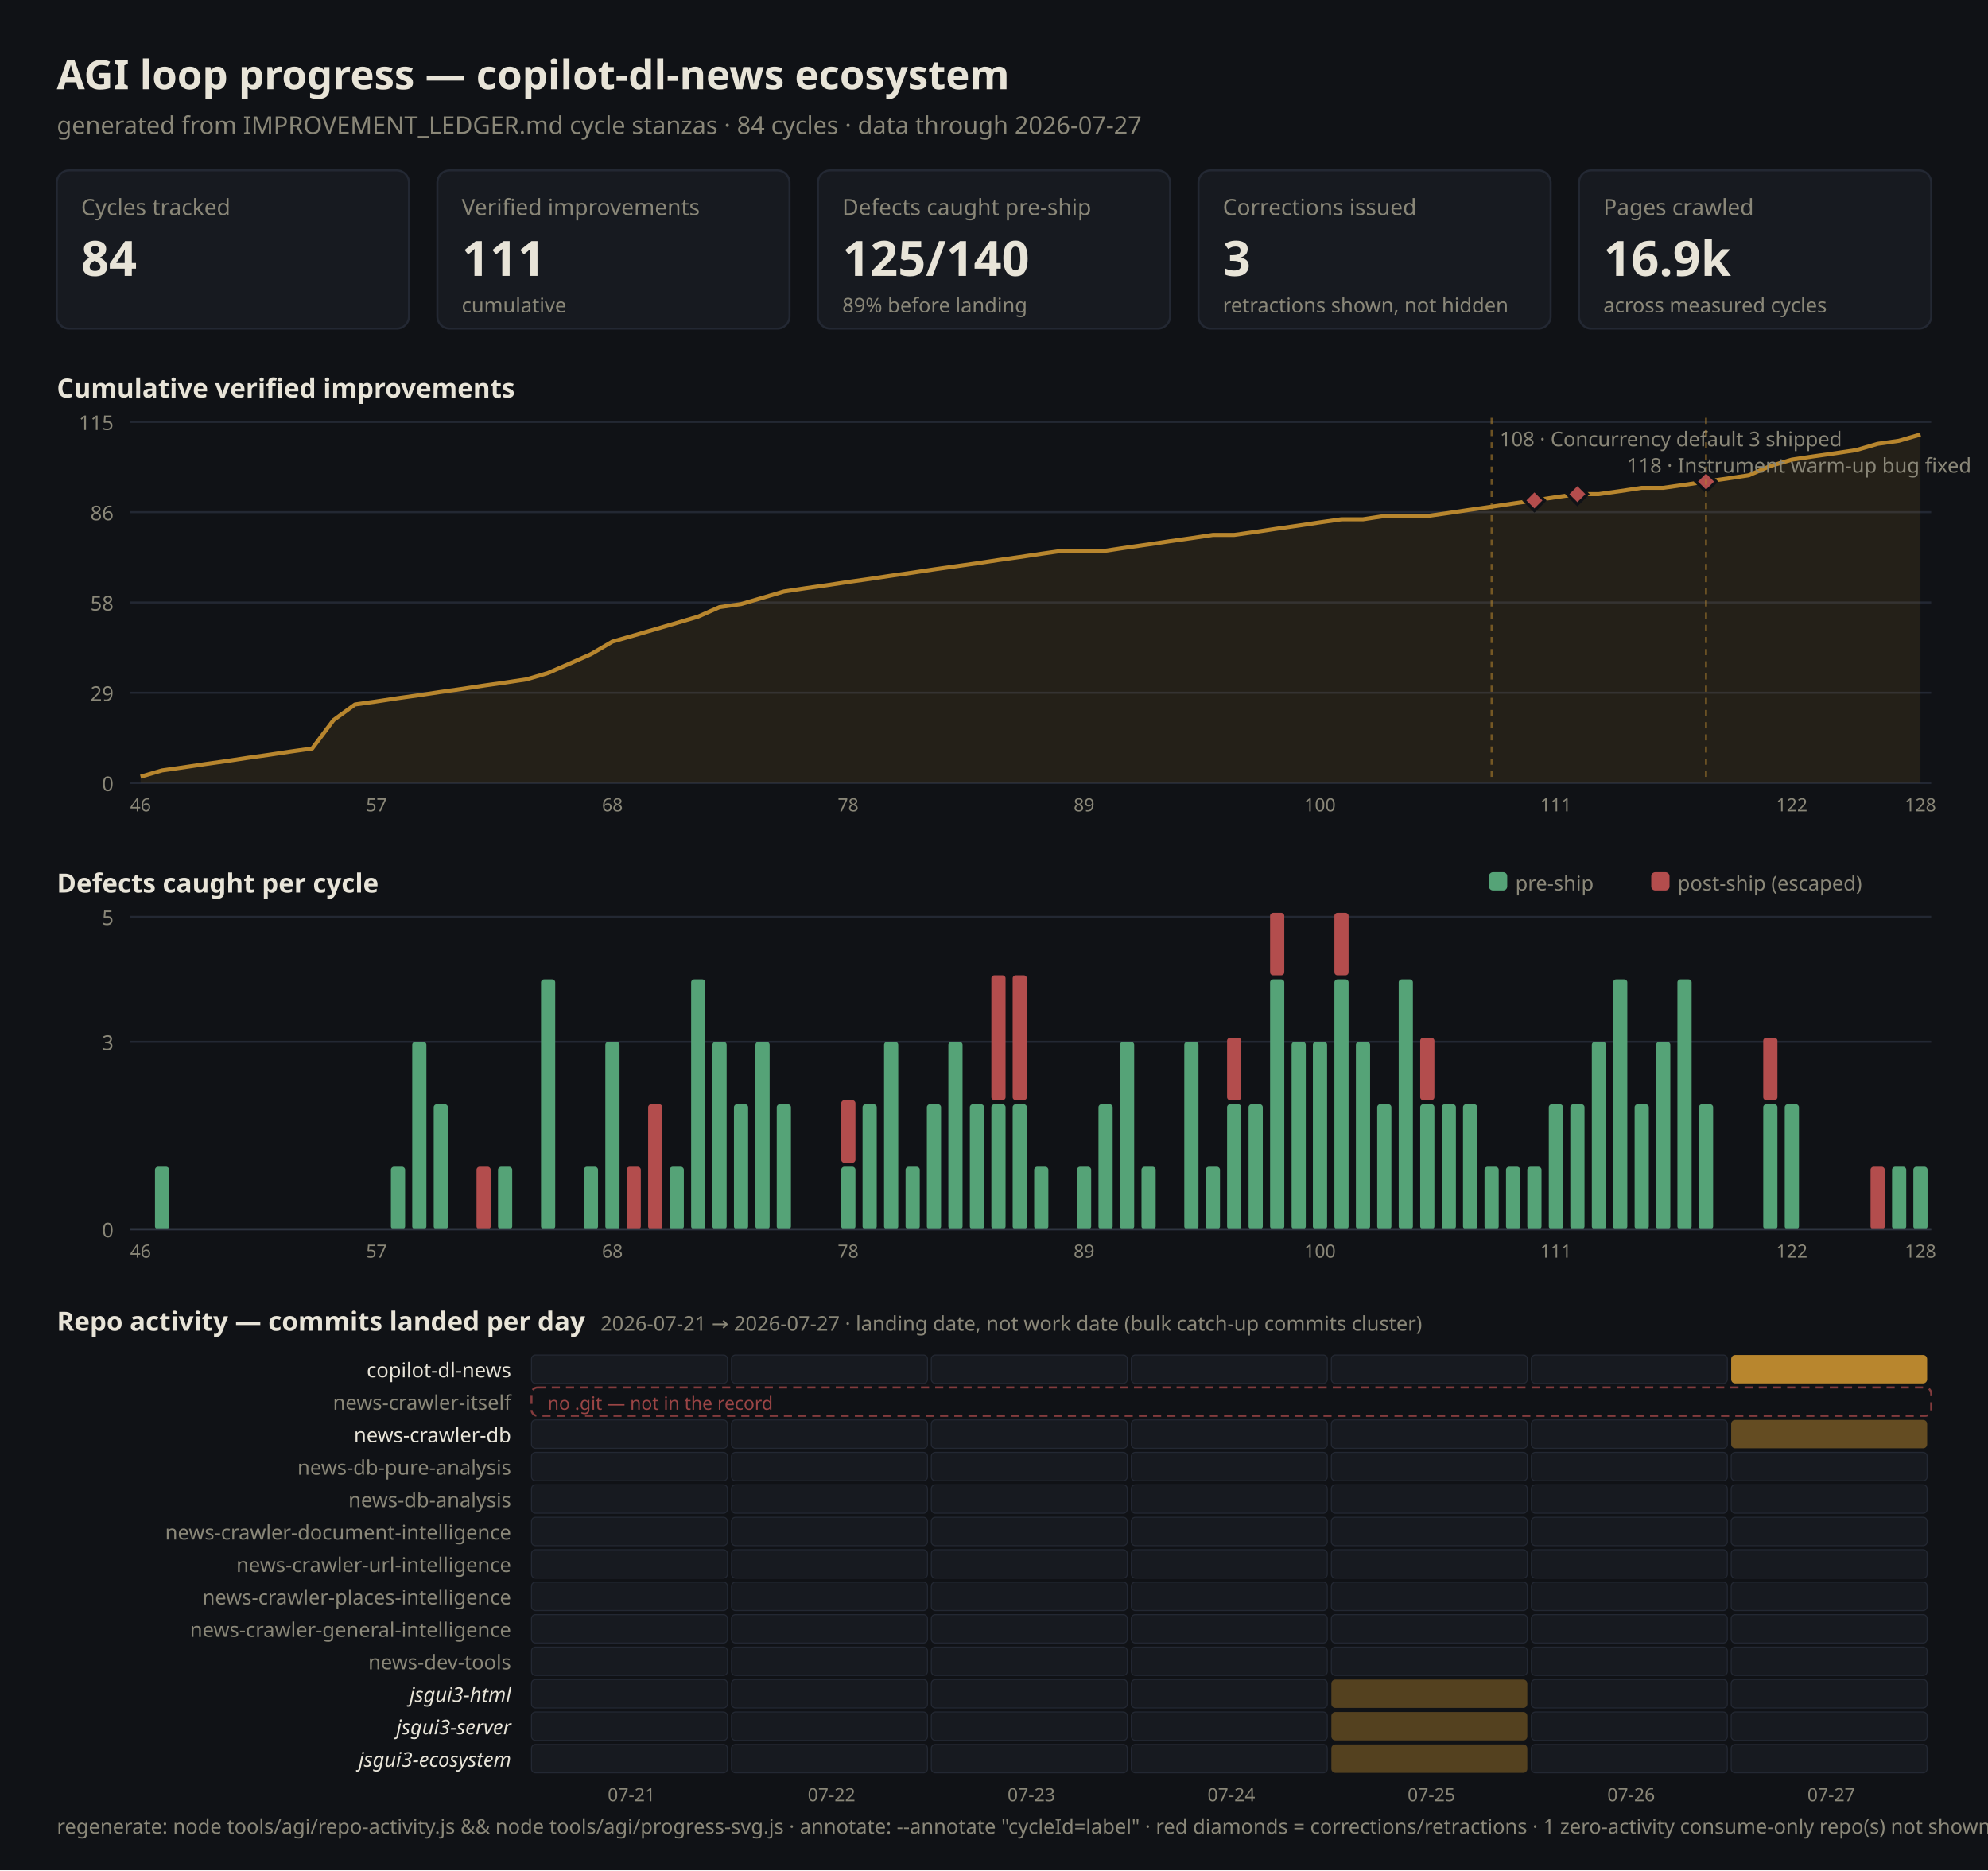
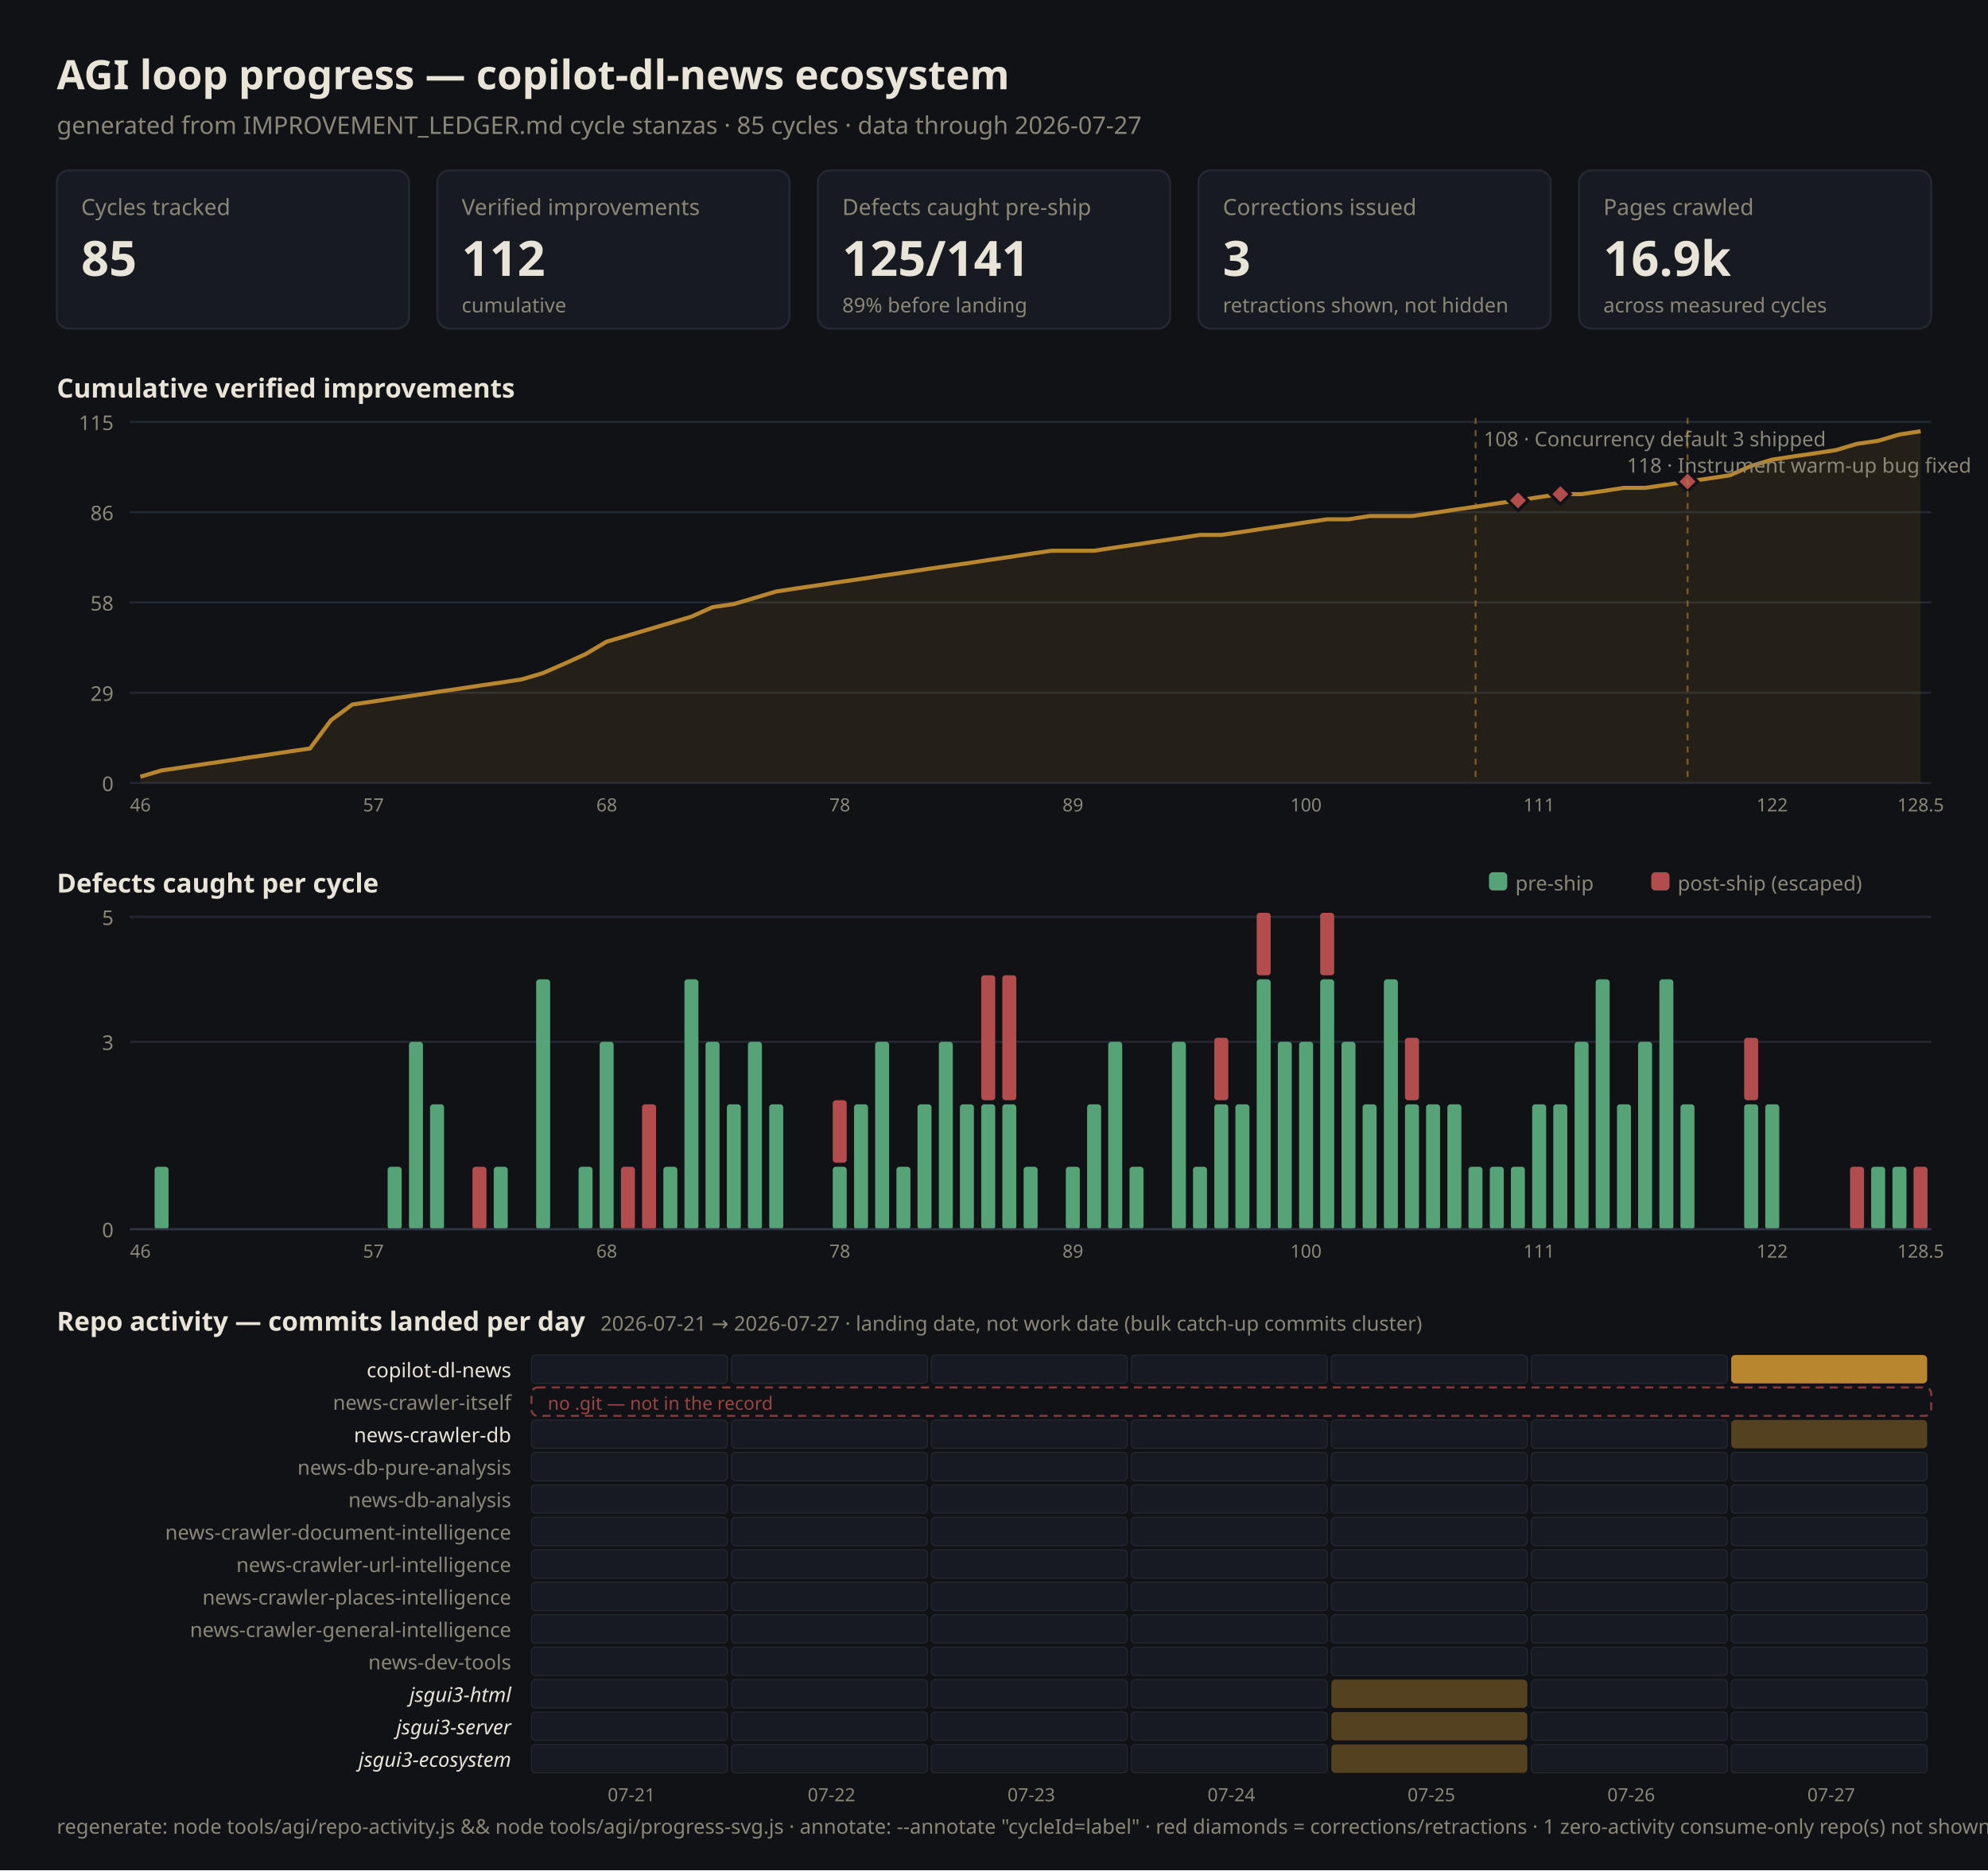
<svg xmlns="http://www.w3.org/2000/svg" viewBox="0 0 980 922" width="980" height="922" role="img" aria-label="AGI loop progress dashboard">
  <rect width="980" height="922" fill="#101216" />
  <text x="28" y="44" font-family="Segoe UI, system-ui, sans-serif" font-size="20" fill="#e8e4d8" font-weight="600">AGI loop progress — copilot-dl-news ecosystem</text>
-   <text x="28" y="66" font-family="Segoe UI, system-ui, sans-serif" font-size="12" fill="#8a8778">generated from IMPROVEMENT_LEDGER.md cycle stanzas · 84 cycles · data through 2026-07-27</text>
+   <text x="28" y="66" font-family="Segoe UI, system-ui, sans-serif" font-size="12" fill="#8a8778">generated from IMPROVEMENT_LEDGER.md cycle stanzas · 85 cycles · data through 2026-07-27</text>
  <rect x="28" y="84" width="173.6" height="78" rx="6" fill="#171a20" stroke="#232833" />
  <text x="40" y="106" font-family="Segoe UI, system-ui, sans-serif" font-size="11" fill="#8a8778">Cycles tracked</text>
-   <text x="40" y="136" font-family="Segoe UI, system-ui, sans-serif" font-size="24" fill="#e8e4d8" font-weight="600">84</text>
+   <text x="40" y="136" font-family="Segoe UI, system-ui, sans-serif" font-size="24" fill="#e8e4d8" font-weight="600">85</text>
  <rect x="215.6" y="84" width="173.6" height="78" rx="6" fill="#171a20" stroke="#232833" />
  <text x="227.6" y="106" font-family="Segoe UI, system-ui, sans-serif" font-size="11" fill="#8a8778">Verified improvements</text>
-   <text x="227.6" y="136" font-family="Segoe UI, system-ui, sans-serif" font-size="24" fill="#e8e4d8" font-weight="600">111</text>
+   <text x="227.6" y="136" font-family="Segoe UI, system-ui, sans-serif" font-size="24" fill="#e8e4d8" font-weight="600">112</text>
  <text x="227.6" y="154" font-family="Segoe UI, system-ui, sans-serif" font-size="10" fill="#8a8778">cumulative</text>
  <rect x="403.2" y="84" width="173.6" height="78" rx="6" fill="#171a20" stroke="#232833" />
  <text x="415.2" y="106" font-family="Segoe UI, system-ui, sans-serif" font-size="11" fill="#8a8778">Defects caught pre-ship</text>
-   <text x="415.2" y="136" font-family="Segoe UI, system-ui, sans-serif" font-size="24" fill="#e8e4d8" font-weight="600">125/140</text>
+   <text x="415.2" y="136" font-family="Segoe UI, system-ui, sans-serif" font-size="24" fill="#e8e4d8" font-weight="600">125/141</text>
  <text x="415.2" y="154" font-family="Segoe UI, system-ui, sans-serif" font-size="10" fill="#8a8778">89% before landing</text>
  <rect x="590.8" y="84" width="173.6" height="78" rx="6" fill="#171a20" stroke="#232833" />
  <text x="602.8" y="106" font-family="Segoe UI, system-ui, sans-serif" font-size="11" fill="#8a8778">Corrections issued</text>
  <text x="602.8" y="136" font-family="Segoe UI, system-ui, sans-serif" font-size="24" fill="#e8e4d8" font-weight="600">3</text>
  <text x="602.8" y="154" font-family="Segoe UI, system-ui, sans-serif" font-size="10" fill="#8a8778">retractions shown, not hidden</text>
  <rect x="778.4" y="84" width="173.6" height="78" rx="6" fill="#171a20" stroke="#232833" />
  <text x="790.4" y="106" font-family="Segoe UI, system-ui, sans-serif" font-size="11" fill="#8a8778">Pages crawled</text>
  <text x="790.4" y="136" font-family="Segoe UI, system-ui, sans-serif" font-size="24" fill="#e8e4d8" font-weight="600">16.9k</text>
  <text x="790.4" y="154" font-family="Segoe UI, system-ui, sans-serif" font-size="10" fill="#8a8778">across measured cycles</text>
  <text x="28" y="196" font-family="Segoe UI, system-ui, sans-serif" font-size="13" fill="#e8e4d8" font-weight="600">Cumulative verified improvements</text>
  <line x1="64" y1="386" x2="952" y2="386" stroke="#232833" stroke-width="1" />
  <text x="56" y="390" font-family="Segoe UI, system-ui, sans-serif" font-size="10" fill="#8a8778" text-anchor="end">0</text>
  <line x1="64" y1="341.5" x2="952" y2="341.5" stroke="#232833" stroke-width="1" />
  <text x="56" y="345.5" font-family="Segoe UI, system-ui, sans-serif" font-size="10" fill="#8a8778" text-anchor="end">29</text>
  <line x1="64" y1="297" x2="952" y2="297" stroke="#232833" stroke-width="1" />
  <text x="56" y="301" font-family="Segoe UI, system-ui, sans-serif" font-size="10" fill="#8a8778" text-anchor="end">58</text>
  <line x1="64" y1="252.5" x2="952" y2="252.5" stroke="#232833" stroke-width="1" />
  <text x="56" y="256.5" font-family="Segoe UI, system-ui, sans-serif" font-size="10" fill="#8a8778" text-anchor="end">86</text>
  <line x1="64" y1="208" x2="952" y2="208" stroke="#232833" stroke-width="1" />
  <text x="56" y="212" font-family="Segoe UI, system-ui, sans-serif" font-size="10" fill="#8a8778" text-anchor="end">115</text>
-   <path d="M69.3,386 L69.3,382.9 L79.9,379.8 L90.4,378.3 L101,376.7 L111.6,375.2 L122.1,373.6 L132.7,372.1 L143.3,370.5 L153.9,369 L164.4,355 L175,347.3 L185.6,345.8 L196.1,344.2 L206.7,342.7 L217.3,341.1 L227.9,339.6 L238.4,338 L249,336.5 L259.6,334.9 L270.1,331.8 L280.7,327.2 L291.3,322.5 L301.9,316.3 L312.4,313.3 L323,310.2 L333.6,307.1 L344.1,304 L354.7,299.3 L365.3,297.8 L375.9,294.7 L386.4,291.6 L397,290 L407.6,288.5 L418.1,286.9 L428.7,285.4 L439.3,283.8 L449.9,282.3 L460.4,280.7 L471,279.2 L481.6,277.7 L492.1,276.1 L502.7,274.6 L513.3,273 L523.9,271.5 L534.4,271.5 L545,271.5 L555.6,269.9 L566.1,268.4 L576.7,266.8 L587.3,265.3 L597.9,263.7 L608.4,263.7 L619,262.2 L629.6,260.6 L640.1,259.1 L650.7,257.5 L661.3,256 L671.9,256 L682.4,254.4 L693,254.4 L703.6,254.4 L714.1,252.9 L724.7,251.3 L735.3,249.8 L745.9,248.2 L756.4,246.7 L767,245.1 L777.6,243.6 L788.1,243.6 L798.7,242.1 L809.3,240.5 L819.9,240.5 L830.4,239 L841,237.4 L851.6,235.9 L862.1,234.3 L872.7,229.7 L883.3,226.6 L893.9,225 L904.4,223.5 L915,221.9 L925.6,218.8 L936.1,217.3 L946.7,214.2 L946.7,386 Z" fill="#b8862e" opacity="0.12" />
-   <path d="M69.3,382.9 L79.9,379.8 L90.4,378.3 L101,376.7 L111.6,375.2 L122.1,373.6 L132.7,372.1 L143.3,370.5 L153.9,369 L164.4,355 L175,347.3 L185.6,345.8 L196.1,344.2 L206.7,342.7 L217.3,341.1 L227.9,339.6 L238.4,338 L249,336.5 L259.6,334.9 L270.1,331.8 L280.7,327.2 L291.3,322.5 L301.9,316.3 L312.4,313.3 L323,310.2 L333.6,307.1 L344.1,304 L354.7,299.3 L365.3,297.8 L375.9,294.7 L386.4,291.6 L397,290 L407.6,288.5 L418.1,286.9 L428.7,285.4 L439.3,283.8 L449.9,282.3 L460.4,280.7 L471,279.2 L481.6,277.7 L492.1,276.1 L502.7,274.6 L513.3,273 L523.9,271.5 L534.4,271.5 L545,271.5 L555.6,269.9 L566.1,268.4 L576.7,266.8 L587.3,265.3 L597.9,263.7 L608.4,263.7 L619,262.2 L629.6,260.6 L640.1,259.1 L650.7,257.5 L661.3,256 L671.9,256 L682.4,254.4 L693,254.4 L703.6,254.4 L714.1,252.9 L724.7,251.3 L735.3,249.8 L745.9,248.2 L756.4,246.7 L767,245.1 L777.6,243.6 L788.1,243.6 L798.7,242.1 L809.3,240.5 L819.9,240.5 L830.4,239 L841,237.4 L851.6,235.9 L862.1,234.3 L872.7,229.7 L883.3,226.6 L893.9,225 L904.4,223.5 L915,221.9 L925.6,218.8 L936.1,217.3 L946.7,214.2" fill="none" stroke="#b8862e" stroke-width="2" stroke-linejoin="round" />
-   <path d="M756.4,241.7 L761.4,246.7 L756.4,251.7 L751.4,246.7 Z" fill="#b34d4d" stroke="#101216" stroke-width="1.5" />
-   <path d="M777.6,238.6 L782.6,243.6 L777.6,248.6 L772.6,243.6 Z" fill="#b34d4d" stroke="#101216" stroke-width="1.5" />
-   <path d="M841,232.4 L846,237.4 L841,242.4 L836,237.4 Z" fill="#b34d4d" stroke="#101216" stroke-width="1.5" />
-   <line x1="735.3" y1="206" x2="735.3" y2="386" stroke="#b8862e" stroke-width="1" stroke-dasharray="3,3" opacity="0.55" />
-   <text x="739.3" y="220" font-family="Segoe UI, system-ui, sans-serif" font-size="10" fill="#8a8778">108 · Concurrency default 3 shipped</text>
-   <line x1="841" y1="206" x2="841" y2="386" stroke="#b8862e" stroke-width="1" stroke-dasharray="3,3" opacity="0.55" />
+   <path d="M69.2,386 L69.2,382.9 L79.7,379.8 L90.1,378.3 L100.6,376.7 L111,375.2 L121.5,373.6 L131.9,372.1 L142.4,370.5 L152.8,369 L163.2,355 L173.7,347.3 L184.1,345.8 L194.6,344.2 L205,342.7 L215.5,341.1 L225.9,339.6 L236.4,338 L246.8,336.5 L257.3,334.9 L267.7,331.8 L278.2,327.2 L288.6,322.5 L299.1,316.3 L309.5,313.3 L320,310.2 L330.4,307.1 L340.8,304 L351.3,299.3 L361.7,297.8 L372.2,294.7 L382.6,291.6 L393.1,290 L403.5,288.5 L414,286.9 L424.4,285.4 L434.9,283.8 L445.3,282.3 L455.8,280.7 L466.2,279.2 L476.7,277.7 L487.1,276.1 L497.6,274.6 L508,273 L518.4,271.5 L528.9,271.5 L539.3,271.5 L549.8,269.9 L560.2,268.4 L570.7,266.8 L581.1,265.3 L591.6,263.7 L602,263.7 L612.5,262.2 L622.9,260.6 L633.4,259.1 L643.8,257.5 L654.3,256 L664.7,256 L675.2,254.4 L685.6,254.4 L696,254.4 L706.5,252.9 L716.9,251.3 L727.4,249.8 L737.8,248.2 L748.3,246.7 L758.7,245.1 L769.2,243.6 L779.6,243.6 L790.1,242.1 L800.5,240.5 L811,240.5 L821.4,239 L831.9,237.4 L842.3,235.9 L852.8,234.3 L863.2,229.7 L873.6,226.6 L884.1,225 L894.5,223.5 L905,221.9 L915.4,218.8 L925.9,217.3 L936.3,214.2 L946.8,212.6 L946.8,386 Z" fill="#b8862e" opacity="0.12" />
+   <path d="M69.2,382.9 L79.7,379.8 L90.1,378.3 L100.6,376.7 L111,375.2 L121.5,373.6 L131.9,372.1 L142.4,370.5 L152.8,369 L163.2,355 L173.7,347.3 L184.1,345.8 L194.6,344.2 L205,342.7 L215.5,341.1 L225.9,339.6 L236.4,338 L246.8,336.5 L257.3,334.9 L267.7,331.8 L278.2,327.2 L288.6,322.5 L299.1,316.3 L309.5,313.3 L320,310.2 L330.4,307.1 L340.8,304 L351.3,299.3 L361.7,297.8 L372.2,294.7 L382.6,291.6 L393.1,290 L403.5,288.5 L414,286.9 L424.4,285.4 L434.9,283.8 L445.3,282.3 L455.8,280.7 L466.2,279.2 L476.7,277.7 L487.1,276.1 L497.6,274.6 L508,273 L518.4,271.5 L528.9,271.5 L539.3,271.5 L549.8,269.9 L560.2,268.4 L570.7,266.8 L581.1,265.3 L591.6,263.7 L602,263.7 L612.5,262.2 L622.9,260.6 L633.4,259.1 L643.8,257.5 L654.3,256 L664.7,256 L675.2,254.4 L685.6,254.4 L696,254.4 L706.5,252.9 L716.9,251.3 L727.4,249.8 L737.8,248.2 L748.3,246.7 L758.7,245.1 L769.2,243.6 L779.6,243.6 L790.1,242.1 L800.5,240.5 L811,240.5 L821.4,239 L831.9,237.4 L842.3,235.9 L852.8,234.3 L863.2,229.7 L873.6,226.6 L884.1,225 L894.5,223.5 L905,221.9 L915.4,218.8 L925.9,217.3 L936.3,214.2 L946.8,212.6" fill="none" stroke="#b8862e" stroke-width="2" stroke-linejoin="round" />
+   <path d="M748.3,241.7 L753.3,246.7 L748.3,251.7 L743.3,246.7 Z" fill="#b34d4d" stroke="#101216" stroke-width="1.5" />
+   <path d="M769.2,238.6 L774.2,243.6 L769.2,248.6 L764.2,243.6 Z" fill="#b34d4d" stroke="#101216" stroke-width="1.5" />
+   <path d="M831.9,232.4 L836.9,237.4 L831.9,242.4 L826.9,237.4 Z" fill="#b34d4d" stroke="#101216" stroke-width="1.5" />
+   <line x1="727.4" y1="206" x2="727.4" y2="386" stroke="#b8862e" stroke-width="1" stroke-dasharray="3,3" opacity="0.55" />
+   <text x="731.4" y="220" font-family="Segoe UI, system-ui, sans-serif" font-size="10" fill="#8a8778">108 · Concurrency default 3 shipped</text>
+   <line x1="831.9" y1="206" x2="831.9" y2="386" stroke="#b8862e" stroke-width="1" stroke-dasharray="3,3" opacity="0.55" />
  <text x="802" y="233" font-family="Segoe UI, system-ui, sans-serif" font-size="10" fill="#8a8778">118 · Instrument warm-up bug fixed</text>
-   <text x="69.3" y="400" font-family="Segoe UI, system-ui, sans-serif" font-size="9" fill="#8a8778" text-anchor="middle">46</text>
-   <text x="185.6" y="400" font-family="Segoe UI, system-ui, sans-serif" font-size="9" fill="#8a8778" text-anchor="middle">57</text>
-   <text x="301.9" y="400" font-family="Segoe UI, system-ui, sans-serif" font-size="9" fill="#8a8778" text-anchor="middle">68</text>
-   <text x="418.1" y="400" font-family="Segoe UI, system-ui, sans-serif" font-size="9" fill="#8a8778" text-anchor="middle">78</text>
-   <text x="534.4" y="400" font-family="Segoe UI, system-ui, sans-serif" font-size="9" fill="#8a8778" text-anchor="middle">89</text>
-   <text x="650.7" y="400" font-family="Segoe UI, system-ui, sans-serif" font-size="9" fill="#8a8778" text-anchor="middle">100</text>
-   <text x="767" y="400" font-family="Segoe UI, system-ui, sans-serif" font-size="9" fill="#8a8778" text-anchor="middle">111</text>
-   <text x="883.3" y="400" font-family="Segoe UI, system-ui, sans-serif" font-size="9" fill="#8a8778" text-anchor="middle">122</text>
-   <text x="946.7" y="400" font-family="Segoe UI, system-ui, sans-serif" font-size="9" fill="#8a8778" text-anchor="middle">128</text>
+   <text x="69.2" y="400" font-family="Segoe UI, system-ui, sans-serif" font-size="9" fill="#8a8778" text-anchor="middle">46</text>
+   <text x="184.1" y="400" font-family="Segoe UI, system-ui, sans-serif" font-size="9" fill="#8a8778" text-anchor="middle">57</text>
+   <text x="299.1" y="400" font-family="Segoe UI, system-ui, sans-serif" font-size="9" fill="#8a8778" text-anchor="middle">68</text>
+   <text x="414" y="400" font-family="Segoe UI, system-ui, sans-serif" font-size="9" fill="#8a8778" text-anchor="middle">78</text>
+   <text x="528.9" y="400" font-family="Segoe UI, system-ui, sans-serif" font-size="9" fill="#8a8778" text-anchor="middle">89</text>
+   <text x="643.8" y="400" font-family="Segoe UI, system-ui, sans-serif" font-size="9" fill="#8a8778" text-anchor="middle">100</text>
+   <text x="758.7" y="400" font-family="Segoe UI, system-ui, sans-serif" font-size="9" fill="#8a8778" text-anchor="middle">111</text>
+   <text x="873.6" y="400" font-family="Segoe UI, system-ui, sans-serif" font-size="9" fill="#8a8778" text-anchor="middle">122</text>
+   <text x="946.8" y="400" font-family="Segoe UI, system-ui, sans-serif" font-size="9" fill="#8a8778" text-anchor="middle">128.5</text>
  <text x="28" y="440" font-family="Segoe UI, system-ui, sans-serif" font-size="13" fill="#e8e4d8" font-weight="600">Defects caught per cycle</text>
  <rect x="734" y="430" width="9" height="9" rx="2" fill="#55a377" />
  <text x="747" y="439" font-family="Segoe UI, system-ui, sans-serif" font-size="10" fill="#8a8778">pre-ship</text>
  <rect x="814" y="430" width="9" height="9" rx="2" fill="#b34d4d" />
  <text x="827" y="439" font-family="Segoe UI, system-ui, sans-serif" font-size="10" fill="#8a8778">post-ship (escaped)</text>
  <line x1="64" y1="606" x2="952" y2="606" stroke="#232833" stroke-width="1" />
  <text x="56" y="610" font-family="Segoe UI, system-ui, sans-serif" font-size="10" fill="#8a8778" text-anchor="end">0</text>
  <line x1="64" y1="513.6" x2="952" y2="513.6" stroke="#232833" stroke-width="1" />
  <text x="56" y="517.6" font-family="Segoe UI, system-ui, sans-serif" font-size="10" fill="#8a8778" text-anchor="end">3</text>
  <line x1="64" y1="452" x2="952" y2="452" stroke="#232833" stroke-width="1" />
  <text x="56" y="456" font-family="Segoe UI, system-ui, sans-serif" font-size="10" fill="#8a8778" text-anchor="end">5</text>
-   <rect x="76.4" y="575.2" width="7" height="30.8" rx="1.5" fill="#55a377" />
-   <rect x="192.7" y="575.2" width="7" height="30.8" rx="1.5" fill="#55a377" />
-   <rect x="203.2" y="513.6" width="7" height="92.4" rx="1.5" fill="#55a377" />
-   <rect x="213.8" y="544.4" width="7" height="61.6" rx="1.5" fill="#55a377" />
-   <rect x="234.9" y="575.2" width="7" height="30.8" rx="1.5" fill="#b34d4d" />
-   <rect x="245.5" y="575.2" width="7" height="30.8" rx="1.5" fill="#55a377" />
-   <rect x="266.7" y="482.8" width="7" height="123.2" rx="1.5" fill="#55a377" />
-   <rect x="287.8" y="575.2" width="7" height="30.8" rx="1.5" fill="#55a377" />
-   <rect x="298.4" y="513.6" width="7" height="92.4" rx="1.5" fill="#55a377" />
-   <rect x="308.9" y="575.2" width="7" height="30.8" rx="1.5" fill="#b34d4d" />
-   <rect x="319.5" y="544.4" width="7" height="61.6" rx="1.5" fill="#b34d4d" />
-   <rect x="330.1" y="575.2" width="7" height="30.8" rx="1.5" fill="#55a377" />
-   <rect x="340.7" y="482.8" width="7" height="123.2" rx="1.5" fill="#55a377" />
-   <rect x="351.2" y="513.6" width="7" height="92.4" rx="1.5" fill="#55a377" />
-   <rect x="361.8" y="544.4" width="7" height="61.6" rx="1.5" fill="#55a377" />
-   <rect x="372.4" y="513.6" width="7" height="92.4" rx="1.5" fill="#55a377" />
-   <rect x="382.9" y="544.4" width="7" height="61.6" rx="1.5" fill="#55a377" />
-   <rect x="414.7" y="575.2" width="7" height="30.8" rx="1.5" fill="#55a377" />
-   <rect x="414.7" y="542.4" width="7" height="30.8" rx="1.5" fill="#b34d4d" />
-   <rect x="425.2" y="544.4" width="7" height="61.6" rx="1.5" fill="#55a377" />
-   <rect x="435.8" y="513.6" width="7" height="92.4" rx="1.5" fill="#55a377" />
-   <rect x="446.4" y="575.2" width="7" height="30.8" rx="1.5" fill="#55a377" />
-   <rect x="456.9" y="544.4" width="7" height="61.6" rx="1.5" fill="#55a377" />
-   <rect x="467.5" y="513.6" width="7" height="92.4" rx="1.5" fill="#55a377" />
-   <rect x="478.1" y="544.4" width="7" height="61.6" rx="1.5" fill="#55a377" />
-   <rect x="488.7" y="544.4" width="7" height="61.6" rx="1.5" fill="#55a377" />
-   <rect x="488.7" y="480.8" width="7" height="61.6" rx="1.5" fill="#b34d4d" />
-   <rect x="499.2" y="544.4" width="7" height="61.6" rx="1.5" fill="#55a377" />
-   <rect x="499.2" y="480.8" width="7" height="61.6" rx="1.5" fill="#b34d4d" />
-   <rect x="509.8" y="575.2" width="7" height="30.8" rx="1.5" fill="#55a377" />
-   <rect x="530.9" y="575.2" width="7" height="30.8" rx="1.5" fill="#55a377" />
-   <rect x="541.5" y="544.4" width="7" height="61.6" rx="1.5" fill="#55a377" />
-   <rect x="552.1" y="513.6" width="7" height="92.4" rx="1.5" fill="#55a377" />
-   <rect x="562.7" y="575.2" width="7" height="30.8" rx="1.5" fill="#55a377" />
-   <rect x="583.8" y="513.6" width="7" height="92.4" rx="1.5" fill="#55a377" />
-   <rect x="594.4" y="575.2" width="7" height="30.8" rx="1.5" fill="#55a377" />
-   <rect x="604.9" y="544.4" width="7" height="61.6" rx="1.5" fill="#55a377" />
-   <rect x="604.9" y="511.6" width="7" height="30.8" rx="1.5" fill="#b34d4d" />
-   <rect x="615.5" y="544.4" width="7" height="61.6" rx="1.5" fill="#55a377" />
-   <rect x="626.1" y="482.8" width="7" height="123.2" rx="1.5" fill="#55a377" />
-   <rect x="626.1" y="450" width="7" height="30.8" rx="1.5" fill="#b34d4d" />
-   <rect x="636.7" y="513.6" width="7" height="92.4" rx="1.5" fill="#55a377" />
-   <rect x="647.2" y="513.6" width="7" height="92.4" rx="1.5" fill="#55a377" />
-   <rect x="657.8" y="482.8" width="7" height="123.2" rx="1.5" fill="#55a377" />
-   <rect x="657.8" y="450" width="7" height="30.8" rx="1.5" fill="#b34d4d" />
-   <rect x="668.4" y="513.6" width="7" height="92.4" rx="1.5" fill="#55a377" />
-   <rect x="678.9" y="544.4" width="7" height="61.6" rx="1.5" fill="#55a377" />
-   <rect x="689.5" y="482.8" width="7" height="123.2" rx="1.5" fill="#55a377" />
-   <rect x="700.1" y="544.4" width="7" height="61.6" rx="1.5" fill="#55a377" />
-   <rect x="700.1" y="511.6" width="7" height="30.8" rx="1.5" fill="#b34d4d" />
-   <rect x="710.7" y="544.4" width="7" height="61.6" rx="1.5" fill="#55a377" />
-   <rect x="721.2" y="544.4" width="7" height="61.6" rx="1.5" fill="#55a377" />
-   <rect x="731.8" y="575.2" width="7" height="30.8" rx="1.5" fill="#55a377" />
-   <rect x="742.4" y="575.2" width="7" height="30.8" rx="1.5" fill="#55a377" />
-   <rect x="752.9" y="575.2" width="7" height="30.8" rx="1.5" fill="#55a377" />
-   <rect x="763.5" y="544.4" width="7" height="61.6" rx="1.5" fill="#55a377" />
-   <rect x="774.1" y="544.4" width="7" height="61.6" rx="1.5" fill="#55a377" />
-   <rect x="784.7" y="513.6" width="7" height="92.4" rx="1.5" fill="#55a377" />
-   <rect x="795.2" y="482.8" width="7" height="123.2" rx="1.5" fill="#55a377" />
-   <rect x="805.8" y="544.4" width="7" height="61.6" rx="1.5" fill="#55a377" />
-   <rect x="816.4" y="513.6" width="7" height="92.4" rx="1.5" fill="#55a377" />
-   <rect x="826.9" y="482.8" width="7" height="123.2" rx="1.5" fill="#55a377" />
-   <rect x="837.5" y="544.4" width="7" height="61.6" rx="1.5" fill="#55a377" />
-   <rect x="869.2" y="544.4" width="7" height="61.6" rx="1.5" fill="#55a377" />
-   <rect x="869.2" y="511.6" width="7" height="30.8" rx="1.5" fill="#b34d4d" />
-   <rect x="879.8" y="544.4" width="7" height="61.6" rx="1.5" fill="#55a377" />
-   <rect x="922.1" y="575.2" width="7" height="30.8" rx="1.5" fill="#b34d4d" />
-   <rect x="932.7" y="575.2" width="7" height="30.8" rx="1.5" fill="#55a377" />
-   <rect x="943.2" y="575.2" width="7" height="30.8" rx="1.5" fill="#55a377" />
-   <text x="69.3" y="620" font-family="Segoe UI, system-ui, sans-serif" font-size="9" fill="#8a8778" text-anchor="middle">46</text>
-   <text x="185.6" y="620" font-family="Segoe UI, system-ui, sans-serif" font-size="9" fill="#8a8778" text-anchor="middle">57</text>
-   <text x="301.9" y="620" font-family="Segoe UI, system-ui, sans-serif" font-size="9" fill="#8a8778" text-anchor="middle">68</text>
-   <text x="418.1" y="620" font-family="Segoe UI, system-ui, sans-serif" font-size="9" fill="#8a8778" text-anchor="middle">78</text>
-   <text x="534.4" y="620" font-family="Segoe UI, system-ui, sans-serif" font-size="9" fill="#8a8778" text-anchor="middle">89</text>
-   <text x="650.7" y="620" font-family="Segoe UI, system-ui, sans-serif" font-size="9" fill="#8a8778" text-anchor="middle">100</text>
-   <text x="767" y="620" font-family="Segoe UI, system-ui, sans-serif" font-size="9" fill="#8a8778" text-anchor="middle">111</text>
-   <text x="883.3" y="620" font-family="Segoe UI, system-ui, sans-serif" font-size="9" fill="#8a8778" text-anchor="middle">122</text>
-   <text x="946.7" y="620" font-family="Segoe UI, system-ui, sans-serif" font-size="9" fill="#8a8778" text-anchor="middle">128</text>
+   <rect x="76.2" y="575.2" width="6.9" height="30.8" rx="1.5" fill="#55a377" />
+   <rect x="191.1" y="575.2" width="6.9" height="30.8" rx="1.5" fill="#55a377" />
+   <rect x="201.6" y="513.6" width="6.9" height="92.4" rx="1.5" fill="#55a377" />
+   <rect x="212" y="544.4" width="6.9" height="61.6" rx="1.5" fill="#55a377" />
+   <rect x="232.9" y="575.2" width="6.9" height="30.8" rx="1.5" fill="#b34d4d" />
+   <rect x="243.4" y="575.2" width="6.9" height="30.8" rx="1.5" fill="#55a377" />
+   <rect x="264.3" y="482.8" width="6.9" height="123.2" rx="1.5" fill="#55a377" />
+   <rect x="285.2" y="575.2" width="6.9" height="30.8" rx="1.5" fill="#55a377" />
+   <rect x="295.6" y="513.6" width="6.9" height="92.4" rx="1.5" fill="#55a377" />
+   <rect x="306.1" y="575.2" width="6.9" height="30.8" rx="1.5" fill="#b34d4d" />
+   <rect x="316.5" y="544.4" width="6.9" height="61.6" rx="1.5" fill="#b34d4d" />
+   <rect x="327" y="575.2" width="6.9" height="30.8" rx="1.5" fill="#55a377" />
+   <rect x="337.4" y="482.8" width="6.9" height="123.2" rx="1.5" fill="#55a377" />
+   <rect x="347.8" y="513.6" width="6.9" height="92.4" rx="1.5" fill="#55a377" />
+   <rect x="358.3" y="544.4" width="6.9" height="61.6" rx="1.5" fill="#55a377" />
+   <rect x="368.7" y="513.6" width="6.9" height="92.4" rx="1.5" fill="#55a377" />
+   <rect x="379.2" y="544.4" width="6.9" height="61.6" rx="1.5" fill="#55a377" />
+   <rect x="410.5" y="575.2" width="6.9" height="30.8" rx="1.5" fill="#55a377" />
+   <rect x="410.5" y="542.4" width="6.9" height="30.8" rx="1.5" fill="#b34d4d" />
+   <rect x="421" y="544.4" width="6.9" height="61.6" rx="1.5" fill="#55a377" />
+   <rect x="431.4" y="513.6" width="6.9" height="92.4" rx="1.5" fill="#55a377" />
+   <rect x="441.9" y="575.2" width="6.9" height="30.8" rx="1.5" fill="#55a377" />
+   <rect x="452.3" y="544.4" width="6.9" height="61.6" rx="1.5" fill="#55a377" />
+   <rect x="462.8" y="513.6" width="6.9" height="92.4" rx="1.5" fill="#55a377" />
+   <rect x="473.2" y="544.4" width="6.9" height="61.6" rx="1.5" fill="#55a377" />
+   <rect x="483.7" y="544.4" width="6.9" height="61.6" rx="1.5" fill="#55a377" />
+   <rect x="483.7" y="480.8" width="6.9" height="61.6" rx="1.5" fill="#b34d4d" />
+   <rect x="494.1" y="544.4" width="6.9" height="61.6" rx="1.5" fill="#55a377" />
+   <rect x="494.1" y="480.8" width="6.9" height="61.6" rx="1.5" fill="#b34d4d" />
+   <rect x="504.6" y="575.2" width="6.9" height="30.8" rx="1.5" fill="#55a377" />
+   <rect x="525.4" y="575.2" width="6.9" height="30.8" rx="1.5" fill="#55a377" />
+   <rect x="535.9" y="544.4" width="6.9" height="61.6" rx="1.5" fill="#55a377" />
+   <rect x="546.3" y="513.6" width="6.9" height="92.4" rx="1.5" fill="#55a377" />
+   <rect x="556.8" y="575.2" width="6.9" height="30.8" rx="1.5" fill="#55a377" />
+   <rect x="577.7" y="513.6" width="6.9" height="92.4" rx="1.5" fill="#55a377" />
+   <rect x="588.1" y="575.2" width="6.9" height="30.8" rx="1.5" fill="#55a377" />
+   <rect x="598.6" y="544.4" width="6.9" height="61.6" rx="1.5" fill="#55a377" />
+   <rect x="598.6" y="511.6" width="6.9" height="30.8" rx="1.5" fill="#b34d4d" />
+   <rect x="609" y="544.4" width="6.9" height="61.6" rx="1.5" fill="#55a377" />
+   <rect x="619.5" y="482.8" width="6.9" height="123.2" rx="1.5" fill="#55a377" />
+   <rect x="619.5" y="450" width="6.9" height="30.8" rx="1.5" fill="#b34d4d" />
+   <rect x="629.9" y="513.6" width="6.9" height="92.4" rx="1.5" fill="#55a377" />
+   <rect x="640.4" y="513.6" width="6.9" height="92.4" rx="1.5" fill="#55a377" />
+   <rect x="650.8" y="482.8" width="6.9" height="123.2" rx="1.5" fill="#55a377" />
+   <rect x="650.8" y="450" width="6.9" height="30.8" rx="1.5" fill="#b34d4d" />
+   <rect x="661.3" y="513.6" width="6.9" height="92.4" rx="1.5" fill="#55a377" />
+   <rect x="671.7" y="544.4" width="6.9" height="61.6" rx="1.5" fill="#55a377" />
+   <rect x="682.2" y="482.8" width="6.9" height="123.2" rx="1.5" fill="#55a377" />
+   <rect x="692.6" y="544.4" width="6.9" height="61.6" rx="1.5" fill="#55a377" />
+   <rect x="692.6" y="511.6" width="6.9" height="30.8" rx="1.5" fill="#b34d4d" />
+   <rect x="703" y="544.4" width="6.9" height="61.6" rx="1.5" fill="#55a377" />
+   <rect x="713.5" y="544.4" width="6.9" height="61.6" rx="1.5" fill="#55a377" />
+   <rect x="723.9" y="575.2" width="6.9" height="30.8" rx="1.5" fill="#55a377" />
+   <rect x="734.4" y="575.2" width="6.9" height="30.8" rx="1.5" fill="#55a377" />
+   <rect x="744.8" y="575.2" width="6.9" height="30.8" rx="1.5" fill="#55a377" />
+   <rect x="755.3" y="544.4" width="6.9" height="61.6" rx="1.5" fill="#55a377" />
+   <rect x="765.7" y="544.4" width="6.9" height="61.6" rx="1.5" fill="#55a377" />
+   <rect x="776.2" y="513.6" width="6.9" height="92.4" rx="1.5" fill="#55a377" />
+   <rect x="786.6" y="482.8" width="6.9" height="123.2" rx="1.5" fill="#55a377" />
+   <rect x="797.1" y="544.4" width="6.9" height="61.6" rx="1.5" fill="#55a377" />
+   <rect x="807.5" y="513.6" width="6.9" height="92.4" rx="1.5" fill="#55a377" />
+   <rect x="818" y="482.8" width="6.9" height="123.2" rx="1.5" fill="#55a377" />
+   <rect x="828.4" y="544.4" width="6.9" height="61.6" rx="1.5" fill="#55a377" />
+   <rect x="859.8" y="544.4" width="6.9" height="61.6" rx="1.5" fill="#55a377" />
+   <rect x="859.8" y="511.6" width="6.9" height="30.8" rx="1.5" fill="#b34d4d" />
+   <rect x="870.2" y="544.4" width="6.9" height="61.6" rx="1.5" fill="#55a377" />
+   <rect x="912" y="575.2" width="6.9" height="30.8" rx="1.5" fill="#b34d4d" />
+   <rect x="922.4" y="575.2" width="6.9" height="30.8" rx="1.5" fill="#55a377" />
+   <rect x="932.9" y="575.2" width="6.9" height="30.8" rx="1.5" fill="#55a377" />
+   <rect x="943.3" y="575.2" width="6.9" height="30.8" rx="1.5" fill="#b34d4d" />
+   <text x="69.2" y="620" font-family="Segoe UI, system-ui, sans-serif" font-size="9" fill="#8a8778" text-anchor="middle">46</text>
+   <text x="184.1" y="620" font-family="Segoe UI, system-ui, sans-serif" font-size="9" fill="#8a8778" text-anchor="middle">57</text>
+   <text x="299.1" y="620" font-family="Segoe UI, system-ui, sans-serif" font-size="9" fill="#8a8778" text-anchor="middle">68</text>
+   <text x="414" y="620" font-family="Segoe UI, system-ui, sans-serif" font-size="9" fill="#8a8778" text-anchor="middle">78</text>
+   <text x="528.9" y="620" font-family="Segoe UI, system-ui, sans-serif" font-size="9" fill="#8a8778" text-anchor="middle">89</text>
+   <text x="643.8" y="620" font-family="Segoe UI, system-ui, sans-serif" font-size="9" fill="#8a8778" text-anchor="middle">100</text>
+   <text x="758.7" y="620" font-family="Segoe UI, system-ui, sans-serif" font-size="9" fill="#8a8778" text-anchor="middle">111</text>
+   <text x="873.6" y="620" font-family="Segoe UI, system-ui, sans-serif" font-size="9" fill="#8a8778" text-anchor="middle">122</text>
+   <text x="946.8" y="620" font-family="Segoe UI, system-ui, sans-serif" font-size="9" fill="#8a8778" text-anchor="middle">128.5</text>
  <line x1="64" y1="606" x2="952" y2="606" stroke="#2e3440" stroke-width="1" />
  <text x="28" y="656" font-family="Segoe UI, system-ui, sans-serif" font-size="13" fill="#e8e4d8" font-weight="600">Repo activity — commits landed per day</text>
  <text x="296" y="656" font-family="Segoe UI, system-ui, sans-serif" font-size="10" fill="#8a8778">2026-07-21 → 2026-07-27 · landing date, not work date (bulk catch-up commits cluster)</text>
  <text x="252" y="679" font-family="Segoe UI, system-ui, sans-serif" font-size="10" fill="#e8e4d8" text-anchor="end">copilot-dl-news</text>
  <rect x="262" y="668" width="96.6" height="14" rx="2" fill="#171a20" stroke="#232833" stroke-width="0.5" />
  <rect x="360.6" y="668" width="96.6" height="14" rx="2" fill="#171a20" stroke="#232833" stroke-width="0.5" />
  <rect x="459.1" y="668" width="96.6" height="14" rx="2" fill="#171a20" stroke="#232833" stroke-width="0.5" />
  <rect x="557.7" y="668" width="96.6" height="14" rx="2" fill="#171a20" stroke="#232833" stroke-width="0.5" />
  <rect x="656.3" y="668" width="96.6" height="14" rx="2" fill="#171a20" stroke="#232833" stroke-width="0.5" />
  <rect x="754.9" y="668" width="96.6" height="14" rx="2" fill="#171a20" stroke="#232833" stroke-width="0.5" />
  <rect x="853.4" y="668" width="96.6" height="14" rx="2" fill="#b8862e" opacity="1" />
  <text x="252" y="695" font-family="Segoe UI, system-ui, sans-serif" font-size="10" fill="#8a8778" text-anchor="end">news-crawler-itself</text>
  <rect x="262" y="684" width="690" height="14" rx="3" fill="none" stroke="#b34d4d" stroke-width="1" stroke-dasharray="4,3" opacity="0.7" />
  <text x="270" y="695" font-family="Segoe UI, system-ui, sans-serif" font-size="9" fill="#b34d4d" opacity="0.85">no .git — not in the record</text>
  <text x="252" y="711" font-family="Segoe UI, system-ui, sans-serif" font-size="10" fill="#e8e4d8" text-anchor="end">news-crawler-db</text>
  <rect x="262" y="700" width="96.6" height="14" rx="2" fill="#171a20" stroke="#232833" stroke-width="0.5" />
  <rect x="360.6" y="700" width="96.6" height="14" rx="2" fill="#171a20" stroke="#232833" stroke-width="0.5" />
  <rect x="459.1" y="700" width="96.6" height="14" rx="2" fill="#171a20" stroke="#232833" stroke-width="0.5" />
  <rect x="557.7" y="700" width="96.6" height="14" rx="2" fill="#171a20" stroke="#232833" stroke-width="0.5" />
  <rect x="656.3" y="700" width="96.6" height="14" rx="2" fill="#171a20" stroke="#232833" stroke-width="0.5" />
  <rect x="754.9" y="700" width="96.6" height="14" rx="2" fill="#171a20" stroke="#232833" stroke-width="0.5" />
-   <rect x="853.4" y="700" width="96.6" height="14" rx="2" fill="#b8862e" opacity="0.5" />
+   <rect x="853.4" y="700" width="96.6" height="14" rx="2" fill="#b8862e" opacity="0.4" />
  <text x="252" y="727" font-family="Segoe UI, system-ui, sans-serif" font-size="10" fill="#8a8778" text-anchor="end">news-db-pure-analysis</text>
  <rect x="262" y="716" width="96.6" height="14" rx="2" fill="#171a20" stroke="#232833" stroke-width="0.5" />
  <rect x="360.6" y="716" width="96.6" height="14" rx="2" fill="#171a20" stroke="#232833" stroke-width="0.5" />
  <rect x="459.1" y="716" width="96.6" height="14" rx="2" fill="#171a20" stroke="#232833" stroke-width="0.5" />
  <rect x="557.7" y="716" width="96.6" height="14" rx="2" fill="#171a20" stroke="#232833" stroke-width="0.5" />
  <rect x="656.3" y="716" width="96.6" height="14" rx="2" fill="#171a20" stroke="#232833" stroke-width="0.5" />
  <rect x="754.9" y="716" width="96.6" height="14" rx="2" fill="#171a20" stroke="#232833" stroke-width="0.5" />
  <rect x="853.4" y="716" width="96.6" height="14" rx="2" fill="#171a20" stroke="#232833" stroke-width="0.5" />
  <text x="252" y="743" font-family="Segoe UI, system-ui, sans-serif" font-size="10" fill="#8a8778" text-anchor="end">news-db-analysis</text>
  <rect x="262" y="732" width="96.6" height="14" rx="2" fill="#171a20" stroke="#232833" stroke-width="0.5" />
  <rect x="360.6" y="732" width="96.6" height="14" rx="2" fill="#171a20" stroke="#232833" stroke-width="0.5" />
  <rect x="459.1" y="732" width="96.6" height="14" rx="2" fill="#171a20" stroke="#232833" stroke-width="0.5" />
  <rect x="557.7" y="732" width="96.6" height="14" rx="2" fill="#171a20" stroke="#232833" stroke-width="0.5" />
  <rect x="656.3" y="732" width="96.6" height="14" rx="2" fill="#171a20" stroke="#232833" stroke-width="0.5" />
  <rect x="754.9" y="732" width="96.6" height="14" rx="2" fill="#171a20" stroke="#232833" stroke-width="0.5" />
  <rect x="853.4" y="732" width="96.6" height="14" rx="2" fill="#171a20" stroke="#232833" stroke-width="0.5" />
  <text x="252" y="759" font-family="Segoe UI, system-ui, sans-serif" font-size="10" fill="#8a8778" text-anchor="end">news-crawler-document-intelligence</text>
  <rect x="262" y="748" width="96.6" height="14" rx="2" fill="#171a20" stroke="#232833" stroke-width="0.5" />
  <rect x="360.6" y="748" width="96.6" height="14" rx="2" fill="#171a20" stroke="#232833" stroke-width="0.5" />
  <rect x="459.1" y="748" width="96.6" height="14" rx="2" fill="#171a20" stroke="#232833" stroke-width="0.5" />
  <rect x="557.7" y="748" width="96.6" height="14" rx="2" fill="#171a20" stroke="#232833" stroke-width="0.5" />
  <rect x="656.3" y="748" width="96.6" height="14" rx="2" fill="#171a20" stroke="#232833" stroke-width="0.5" />
  <rect x="754.9" y="748" width="96.6" height="14" rx="2" fill="#171a20" stroke="#232833" stroke-width="0.5" />
  <rect x="853.4" y="748" width="96.6" height="14" rx="2" fill="#171a20" stroke="#232833" stroke-width="0.5" />
  <text x="252" y="775" font-family="Segoe UI, system-ui, sans-serif" font-size="10" fill="#8a8778" text-anchor="end">news-crawler-url-intelligence</text>
  <rect x="262" y="764" width="96.6" height="14" rx="2" fill="#171a20" stroke="#232833" stroke-width="0.5" />
  <rect x="360.6" y="764" width="96.6" height="14" rx="2" fill="#171a20" stroke="#232833" stroke-width="0.5" />
  <rect x="459.1" y="764" width="96.6" height="14" rx="2" fill="#171a20" stroke="#232833" stroke-width="0.5" />
  <rect x="557.7" y="764" width="96.6" height="14" rx="2" fill="#171a20" stroke="#232833" stroke-width="0.5" />
  <rect x="656.3" y="764" width="96.6" height="14" rx="2" fill="#171a20" stroke="#232833" stroke-width="0.5" />
  <rect x="754.9" y="764" width="96.6" height="14" rx="2" fill="#171a20" stroke="#232833" stroke-width="0.5" />
  <rect x="853.4" y="764" width="96.6" height="14" rx="2" fill="#171a20" stroke="#232833" stroke-width="0.5" />
  <text x="252" y="791" font-family="Segoe UI, system-ui, sans-serif" font-size="10" fill="#8a8778" text-anchor="end">news-crawler-places-intelligence</text>
  <rect x="262" y="780" width="96.6" height="14" rx="2" fill="#171a20" stroke="#232833" stroke-width="0.5" />
  <rect x="360.6" y="780" width="96.6" height="14" rx="2" fill="#171a20" stroke="#232833" stroke-width="0.5" />
  <rect x="459.1" y="780" width="96.6" height="14" rx="2" fill="#171a20" stroke="#232833" stroke-width="0.5" />
  <rect x="557.7" y="780" width="96.6" height="14" rx="2" fill="#171a20" stroke="#232833" stroke-width="0.5" />
  <rect x="656.3" y="780" width="96.6" height="14" rx="2" fill="#171a20" stroke="#232833" stroke-width="0.5" />
  <rect x="754.9" y="780" width="96.6" height="14" rx="2" fill="#171a20" stroke="#232833" stroke-width="0.5" />
  <rect x="853.4" y="780" width="96.6" height="14" rx="2" fill="#171a20" stroke="#232833" stroke-width="0.5" />
  <text x="252" y="807" font-family="Segoe UI, system-ui, sans-serif" font-size="10" fill="#8a8778" text-anchor="end">news-crawler-general-intelligence</text>
  <rect x="262" y="796" width="96.6" height="14" rx="2" fill="#171a20" stroke="#232833" stroke-width="0.5" />
  <rect x="360.6" y="796" width="96.6" height="14" rx="2" fill="#171a20" stroke="#232833" stroke-width="0.5" />
  <rect x="459.1" y="796" width="96.6" height="14" rx="2" fill="#171a20" stroke="#232833" stroke-width="0.5" />
  <rect x="557.7" y="796" width="96.6" height="14" rx="2" fill="#171a20" stroke="#232833" stroke-width="0.5" />
  <rect x="656.3" y="796" width="96.6" height="14" rx="2" fill="#171a20" stroke="#232833" stroke-width="0.5" />
  <rect x="754.9" y="796" width="96.6" height="14" rx="2" fill="#171a20" stroke="#232833" stroke-width="0.5" />
  <rect x="853.4" y="796" width="96.6" height="14" rx="2" fill="#171a20" stroke="#232833" stroke-width="0.5" />
  <text x="252" y="823" font-family="Segoe UI, system-ui, sans-serif" font-size="10" fill="#8a8778" text-anchor="end">news-dev-tools</text>
  <rect x="262" y="812" width="96.6" height="14" rx="2" fill="#171a20" stroke="#232833" stroke-width="0.5" />
  <rect x="360.6" y="812" width="96.6" height="14" rx="2" fill="#171a20" stroke="#232833" stroke-width="0.5" />
  <rect x="459.1" y="812" width="96.6" height="14" rx="2" fill="#171a20" stroke="#232833" stroke-width="0.5" />
  <rect x="557.7" y="812" width="96.6" height="14" rx="2" fill="#171a20" stroke="#232833" stroke-width="0.5" />
  <rect x="656.3" y="812" width="96.6" height="14" rx="2" fill="#171a20" stroke="#232833" stroke-width="0.5" />
  <rect x="754.9" y="812" width="96.6" height="14" rx="2" fill="#171a20" stroke="#232833" stroke-width="0.5" />
  <rect x="853.4" y="812" width="96.6" height="14" rx="2" fill="#171a20" stroke="#232833" stroke-width="0.5" />
  <text x="252" y="839" font-family="Segoe UI, system-ui, sans-serif" font-size="10" fill="#e8e4d8" text-anchor="end" font-style="italic">jsgui3-html</text>
  <rect x="262" y="828" width="96.6" height="14" rx="2" fill="#171a20" stroke="#232833" stroke-width="0.5" />
  <rect x="360.6" y="828" width="96.6" height="14" rx="2" fill="#171a20" stroke="#232833" stroke-width="0.5" />
  <rect x="459.1" y="828" width="96.6" height="14" rx="2" fill="#171a20" stroke="#232833" stroke-width="0.5" />
  <rect x="557.7" y="828" width="96.6" height="14" rx="2" fill="#171a20" stroke="#232833" stroke-width="0.5" />
  <rect x="656.3" y="828" width="96.6" height="14" rx="2" fill="#b8862e" opacity="0.4" />
  <rect x="754.9" y="828" width="96.6" height="14" rx="2" fill="#171a20" stroke="#232833" stroke-width="0.5" />
  <rect x="853.4" y="828" width="96.6" height="14" rx="2" fill="#171a20" stroke="#232833" stroke-width="0.5" />
  <text x="252" y="855" font-family="Segoe UI, system-ui, sans-serif" font-size="10" fill="#e8e4d8" text-anchor="end" font-style="italic">jsgui3-server</text>
  <rect x="262" y="844" width="96.6" height="14" rx="2" fill="#171a20" stroke="#232833" stroke-width="0.5" />
  <rect x="360.6" y="844" width="96.6" height="14" rx="2" fill="#171a20" stroke="#232833" stroke-width="0.5" />
  <rect x="459.1" y="844" width="96.6" height="14" rx="2" fill="#171a20" stroke="#232833" stroke-width="0.5" />
  <rect x="557.7" y="844" width="96.6" height="14" rx="2" fill="#171a20" stroke="#232833" stroke-width="0.5" />
  <rect x="656.3" y="844" width="96.6" height="14" rx="2" fill="#b8862e" opacity="0.4" />
  <rect x="754.9" y="844" width="96.6" height="14" rx="2" fill="#171a20" stroke="#232833" stroke-width="0.5" />
  <rect x="853.4" y="844" width="96.6" height="14" rx="2" fill="#171a20" stroke="#232833" stroke-width="0.5" />
  <text x="252" y="871" font-family="Segoe UI, system-ui, sans-serif" font-size="10" fill="#e8e4d8" text-anchor="end" font-style="italic">jsgui3-ecosystem</text>
  <rect x="262" y="860" width="96.6" height="14" rx="2" fill="#171a20" stroke="#232833" stroke-width="0.5" />
  <rect x="360.6" y="860" width="96.6" height="14" rx="2" fill="#171a20" stroke="#232833" stroke-width="0.5" />
  <rect x="459.1" y="860" width="96.6" height="14" rx="2" fill="#171a20" stroke="#232833" stroke-width="0.5" />
  <rect x="557.7" y="860" width="96.6" height="14" rx="2" fill="#171a20" stroke="#232833" stroke-width="0.5" />
  <rect x="656.3" y="860" width="96.6" height="14" rx="2" fill="#b8862e" opacity="0.4" />
  <rect x="754.9" y="860" width="96.6" height="14" rx="2" fill="#171a20" stroke="#232833" stroke-width="0.5" />
  <rect x="853.4" y="860" width="96.6" height="14" rx="2" fill="#171a20" stroke="#232833" stroke-width="0.5" />
  <text x="311.3" y="888" font-family="Segoe UI, system-ui, sans-serif" font-size="9" fill="#8a8778" text-anchor="middle">07-21</text>
  <text x="409.9" y="888" font-family="Segoe UI, system-ui, sans-serif" font-size="9" fill="#8a8778" text-anchor="middle">07-22</text>
  <text x="508.4" y="888" font-family="Segoe UI, system-ui, sans-serif" font-size="9" fill="#8a8778" text-anchor="middle">07-23</text>
  <text x="607" y="888" font-family="Segoe UI, system-ui, sans-serif" font-size="9" fill="#8a8778" text-anchor="middle">07-24</text>
  <text x="705.6" y="888" font-family="Segoe UI, system-ui, sans-serif" font-size="9" fill="#8a8778" text-anchor="middle">07-25</text>
  <text x="804.1" y="888" font-family="Segoe UI, system-ui, sans-serif" font-size="9" fill="#8a8778" text-anchor="middle">07-26</text>
  <text x="902.7" y="888" font-family="Segoe UI, system-ui, sans-serif" font-size="9" fill="#8a8778" text-anchor="middle">07-27</text>
  <text x="28" y="904" font-family="Segoe UI, system-ui, sans-serif" font-size="10" fill="#8a8778">regenerate: node tools/agi/repo-activity.js &amp;&amp; node tools/agi/progress-svg.js · annotate: --annotate "cycleId=label" · red diamonds = corrections/retractions · 1 zero-activity consume-only repo(s) not shown</text>
</svg>
